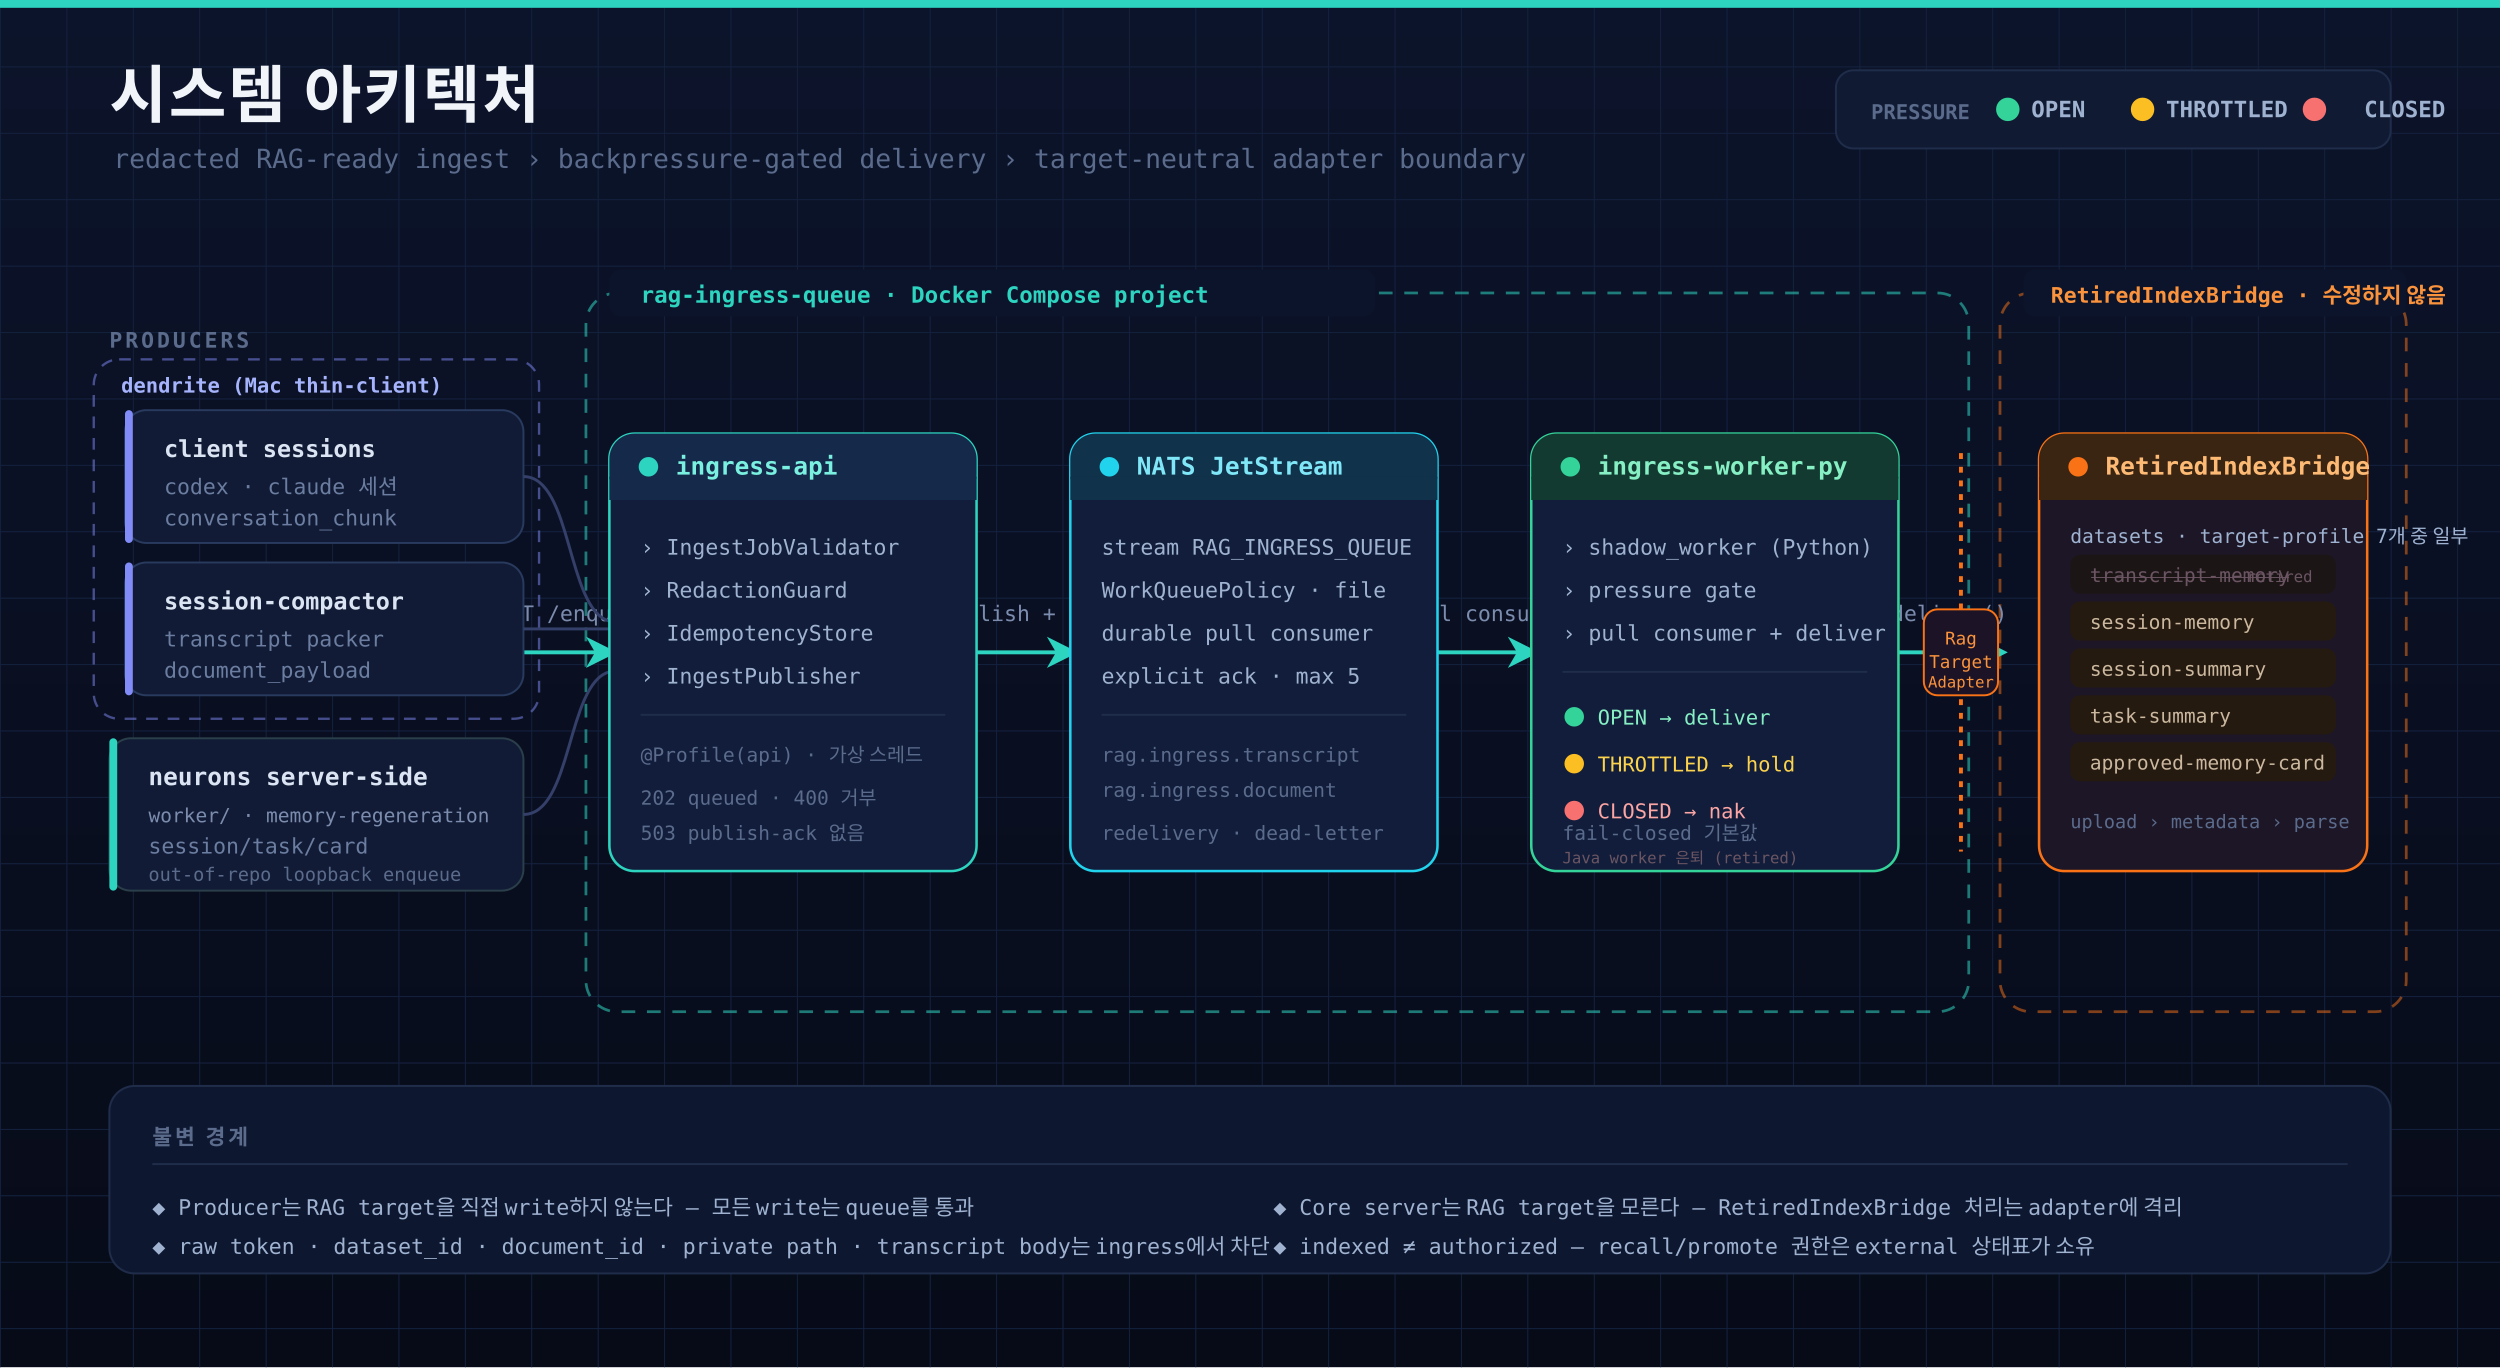
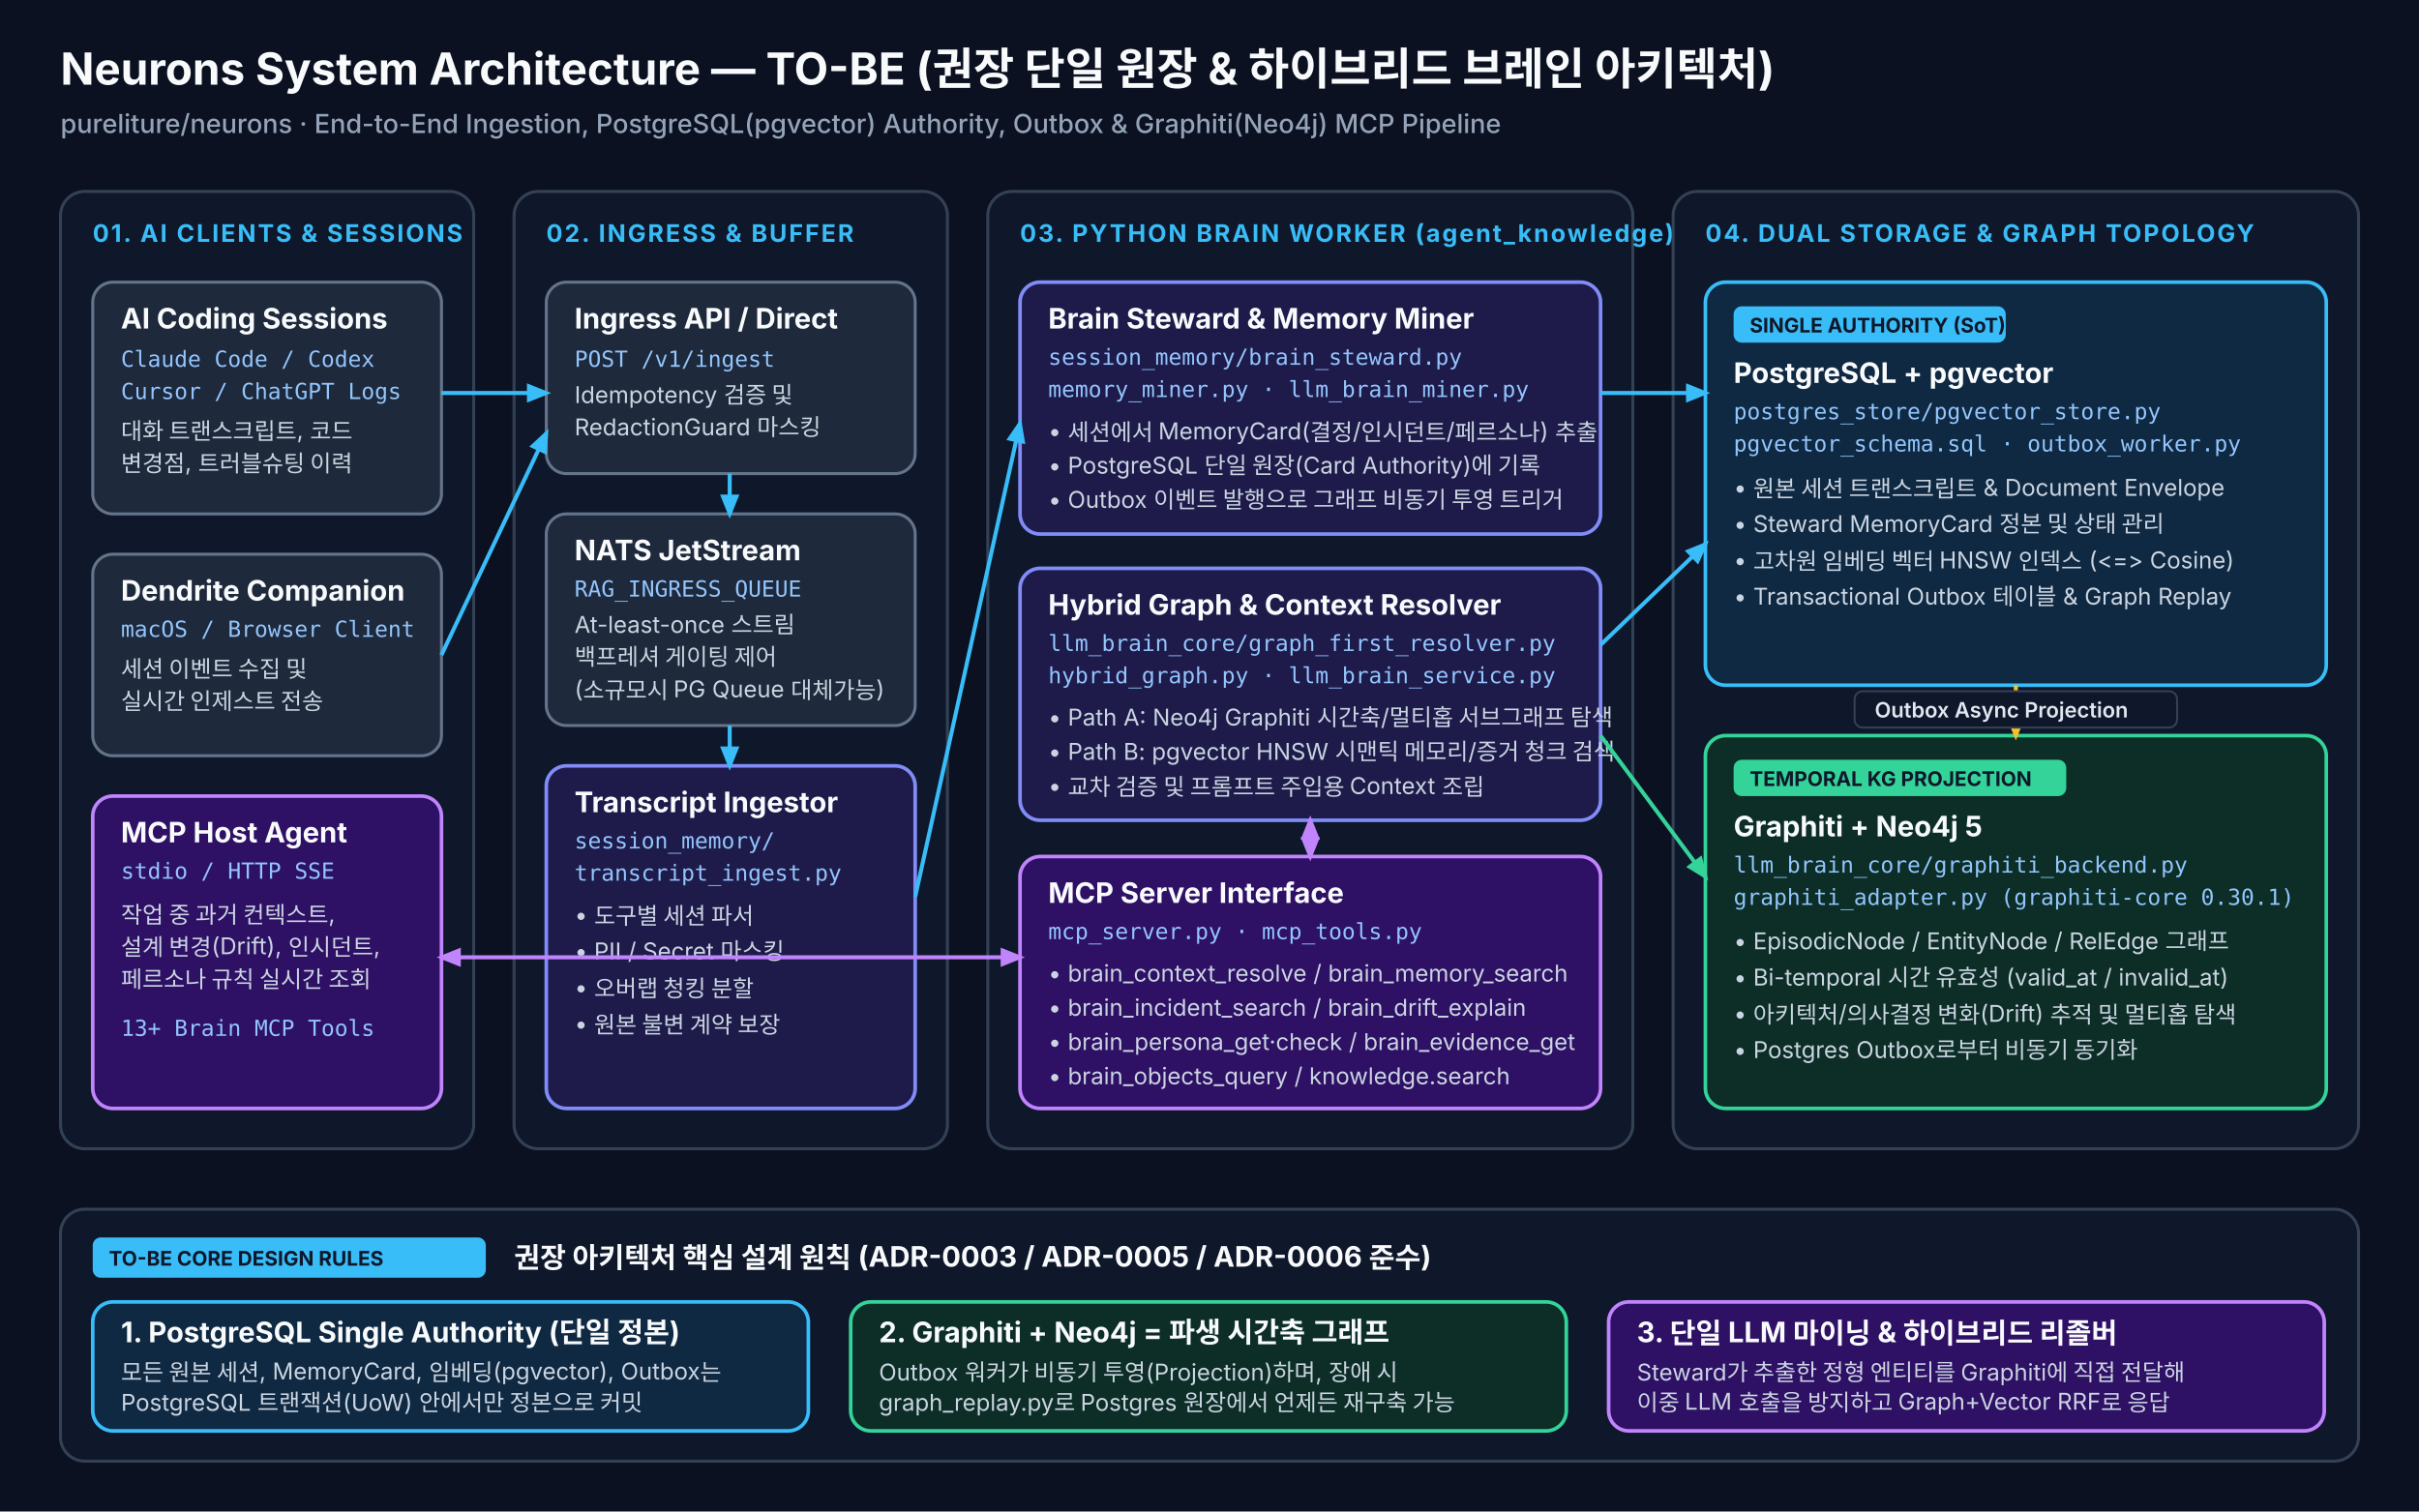
- <svg xmlns="http://www.w3.org/2000/svg" viewBox="0 0 1280 700" font-family="ui-monospace,SFMono-Regular,Menlo,Consolas,monospace">
+ <svg xmlns="http://www.w3.org/2000/svg" viewBox="0 0 1200 750" width="100%" height="100%">
  <defs>
-     <linearGradient id="sky" x1="0" y1="0" x2="0" y2="1">
-       <stop offset="0" stop-color="#0c142b" />
-       <stop offset="1" stop-color="#070b18" />
-     </linearGradient>
-     <pattern id="grid" width="34" height="34" patternUnits="userSpaceOnUse">
-       <path d="M34 0H0V34" fill="none" stroke="#14203d" stroke-width="1" />
-     </pattern>
-     <marker id="flow" viewBox="0 0 12 12" refX="9" refY="6" markerWidth="8" markerHeight="8" orient="auto-start-reverse">
-       <path d="M0 0 L12 6 L0 12 L3.5 6 Z" fill="#2dd4bf" />
+     <style>
+       .bg { fill: #0b1120; }
+       .grid-line { stroke: #1e293b; stroke-width: 1; stroke-dasharray: 4 4; }
+       .title { font-family: 'Inter', -apple-system, BlinkMacSystemFont, 'Segoe UI', Roboto, sans-serif; font-size: 22px; font-weight: 700; fill: #f8fafc; }
+       .subtitle { font-family: 'Inter', -apple-system, BlinkMacSystemFont, 'Segoe UI', Roboto, sans-serif; font-size: 13px; font-weight: 500; fill: #94a3b8; }
+       .lane-box { fill: #0f172a; stroke: #334155; stroke-width: 1.5; rx: 12; }
+       .lane-title { font-family: 'Inter', sans-serif; font-size: 12px; font-weight: 700; fill: #38bdf8; letter-spacing: 0.08em; }
+       .card-pg { fill: #0f2942; stroke: #38bdf8; stroke-width: 1.8; rx: 10; }
+       .card-neo { fill: #0c2e27; stroke: #34d399; stroke-width: 1.8; rx: 10; }
+       .card-py { fill: #1e1b4b; stroke: #818cf8; stroke-width: 1.8; rx: 10; }
+       .card-mcp { fill: #2e1065; stroke: #c084fc; stroke-width: 1.8; rx: 10; }
+       .card-warn { fill: #3b1c0c; stroke: #fb923c; stroke-width: 1.8; stroke-dasharray: 5 3; rx: 10; }
+       .card-legacy { fill: #27171c; stroke: #f87171; stroke-width: 1.5; stroke-dasharray: 6 4; rx: 10; }
+       .card-neutral { fill: #1e293b; stroke: #64748b; stroke-width: 1.5; rx: 10; }
+       .node-title { font-family: 'Inter', sans-serif; font-size: 14px; font-weight: 700; fill: #f8fafc; }
+       .node-code { font-family: 'JetBrains Mono', 'Fira Code', monospace; font-size: 11px; font-weight: 500; fill: #93c5fd; }
+       .node-desc { font-family: 'Inter', sans-serif; font-size: 11.5px; font-weight: 400; fill: #cbd5e1; }
+       .badge-text { font-family: 'Inter', sans-serif; font-size: 10px; font-weight: 700; fill: #0f172a; }
+       .edge-solid { stroke: #38bdf8; stroke-width: 2; fill: none; }
+       .edge-neo { stroke: #34d399; stroke-width: 2; fill: none; }
+       .edge-mcp { stroke: #c084fc; stroke-width: 2; fill: none; }
+       .edge-async { stroke: #fbbf24; stroke-width: 2; stroke-dasharray: 6 4; fill: none; }
+       .edge-legacy { stroke: #f87171; stroke-width: 1.6; stroke-dasharray: 4 4; fill: none; }
+       .edge-label { font-family: 'Inter', sans-serif; font-size: 10.5px; font-weight: 600; fill: #e2e8f0; }
+       .edge-label-bg { fill: #0f172a; stroke: #334155; stroke-width: 1; rx: 4; }
+     </style>
+     <marker id="arrow-blue" viewBox="0 0 10 10" refX="8" refY="5" markerWidth="6" markerHeight="6" orient="auto-start-reverse">
+       <path d="M 0 1 L 10 5 L 0 9 z" fill="#38bdf8" />
    </marker>
-     <filter id="soft" x="-40%" y="-40%" width="180%" height="180%">
-       <feGaussianBlur stdDeviation="6" result="b" />
-       <feMerge>
-         <feMergeNode in="b" />
-         <feMergeNode in="SourceGraphic" />
-       </feMerge>
-     </filter>
+     <marker id="arrow-green" viewBox="0 0 10 10" refX="8" refY="5" markerWidth="6" markerHeight="6" orient="auto-start-reverse">
+       <path d="M 0 1 L 10 5 L 0 9 z" fill="#34d399" />
+     </marker>
+     <marker id="arrow-purple" viewBox="0 0 10 10" refX="8" refY="5" markerWidth="6" markerHeight="6" orient="auto-start-reverse">
+       <path d="M 0 1 L 10 5 L 0 9 z" fill="#c084fc" />
+     </marker>
+     <marker id="arrow-amber" viewBox="0 0 10 10" refX="8" refY="5" markerWidth="6" markerHeight="6" orient="auto-start-reverse">
+       <path d="M 0 1 L 10 5 L 0 9 z" fill="#fbbf24" />
+     </marker>
+     <marker id="arrow-red" viewBox="0 0 10 10" refX="8" refY="5" markerWidth="6" markerHeight="6" orient="auto-start-reverse">
+       <path d="M 0 1 L 10 5 L 0 9 z" fill="#f87171" />
+     </marker>
  </defs>
-   <rect width="1280" height="700" fill="url(#sky)" />
-   <rect width="1280" height="700" fill="url(#grid)" />
-   <rect x="0" y="0" width="1280" height="4" fill="#2dd4bf" />
-   <text x="56" y="60" fill="#f1f5f9" font-size="32" font-weight="700" letter-spacing="1">시스템 아키텍처</text>
-   <text x="58" y="86" fill="#5b6b8c" font-size="13.5">redacted RAG-ready ingest  ›  backpressure-gated delivery  ›  target-neutral adapter boundary</text>
-   <g font-size="11.5" font-weight="600">
-     <rect x="940" y="36" width="284" height="40" rx="9" fill="#101a33" stroke="#1f2d4a" />
-     <text x="958" y="61" fill="#5b6b8c" font-size="10.5">PRESSURE</text>
-     <circle cx="1028" cy="56" r="6" fill="#34d399" />
-     <text x="1040" y="60" fill="#9fb3d1">OPEN</text>
-     <circle cx="1097" cy="56" r="6" fill="#fbbf24" />
-     <text x="1109" y="60" fill="#9fb3d1">THROTTLED</text>
-     <circle cx="1185" cy="56" r="6" fill="#f87171" />
-     <text x="1180" y="60" fill="#9fb3d1" text-anchor="end" transform="translate(72,0)">CLOSED</text>
-   </g>
-   <g>
-     <rect x="300" y="150" width="708" height="368" rx="16" fill="none" stroke="#2dd4bf" stroke-width="1.4" stroke-dasharray="7 6" opacity="0.55" />
-     <rect x="312" y="138" width="392" height="24" rx="6" fill="#0c142b" />
-     <text x="328" y="155" fill="#2dd4bf" font-size="11.5" font-weight="600">rag-ingress-queue · Docker Compose project</text>
-     <rect x="1024" y="150" width="208" height="368" rx="16" fill="none" stroke="#f97316" stroke-width="1.4" stroke-dasharray="7 6" opacity="0.5" />
-     <rect x="1036" y="138" width="196" height="24" rx="6" fill="#0c142b" />
-     <text x="1050" y="155" fill="#fb923c" font-size="11" font-weight="600">RetiredIndexBridge · 수정하지 않음</text>
-   </g>
-   <g fill="none" stroke="#2dd4bf" stroke-width="2" marker-end="url(#flow)">
-     <path d="M268 334 H312" />
-     <path d="M500 334 H548" />
-     <path d="M736 334 H784" />
-     <path d="M972 334 H1024" />
-   </g>
-   <g font-size="11" fill="#7c8cae" text-anchor="middle">
-     <text x="290" y="318">POST /enqueue</text>
-     <text x="524" y="318">publish + ack</text>
-     <text x="760" y="318">pull consumer</text>
-     <text x="998" y="318">deliver()</text>
-   </g>
-   <text x="56" y="178" fill="#5b6b8c" font-size="11" font-weight="700" letter-spacing="1.5">PRODUCERS</text>
-   <g>
-     <rect x="48" y="184" width="228" height="184" rx="13" fill="none" stroke="#818cf8" stroke-width="1.2" stroke-dasharray="6 5" opacity="0.5" />
-     <text x="62" y="201" fill="#a5b4fc" font-size="10.5" font-weight="600">dendrite (Mac thin-client)</text>
-     <rect x="64" y="210" width="204" height="68" rx="11" fill="#111b35" stroke="#283a5e" />
-     <rect x="64" y="210" width="4" height="68" rx="2" fill="#818cf8" />
-     <text x="84" y="234" fill="#dbe4f3" font-size="12" font-weight="600">client sessions</text>
-     <text x="84" y="253" fill="#6b7da0" font-size="11">codex · claude 세션</text>
-     <text x="84" y="269" fill="#6b7da0" font-size="11">conversation_chunk</text>
-     <rect x="64" y="288" width="204" height="68" rx="11" fill="#111b35" stroke="#283a5e" />
-     <rect x="64" y="288" width="4" height="68" rx="2" fill="#818cf8" />
-     <text x="84" y="312" fill="#dbe4f3" font-size="12" font-weight="600">session-compactor</text>
-     <text x="84" y="331" fill="#6b7da0" font-size="11">transcript packer</text>
-     <text x="84" y="347" fill="#6b7da0" font-size="11">document_payload</text>
-     <rect x="56" y="378" width="212" height="78" rx="11" fill="#111b35" stroke="#2a3f4a" />
-     <rect x="56" y="378" width="4" height="78" rx="2" fill="#2dd4bf" />
-     <text x="76" y="402" fill="#dbe4f3" font-size="12.5" font-weight="600">neurons server-side</text>
-     <text x="76" y="421" fill="#7c8cae" font-size="10">worker/ · memory-regeneration</text>
-     <text x="76" y="437" fill="#6b7da0" font-size="11">session/task/card</text>
-     <text x="76" y="451" fill="#5b6b8c" font-size="9.5">out-of-repo loopback enqueue</text>
-   </g>
-   <g fill="none" stroke="#34406a" stroke-width="1.5">
-     <path d="M268 244 C293 244 290 312 312 318" />
-     <path d="M268 322 H312" />
-     <path d="M268 417 C293 417 290 350 312 344" />
-   </g>
-   <g>
-     <rect x="312" y="222" width="188" height="224" rx="13" fill="#111d3a" stroke="#2dd4bf" stroke-width="1.3" />
-     <rect x="312" y="222" width="188" height="34" rx="13" fill="#15294a" />
-     <rect x="312" y="244" width="188" height="12" fill="#15294a" />
-     <circle cx="332" cy="239" r="5" fill="#2dd4bf" />
-     <text x="346" y="243" fill="#7af0e0" font-size="12.5" font-weight="700">ingress-api</text>
-     <text x="328" y="284" fill="#9fb3d1" font-size="11">› IngestJobValidator</text>
-     <text x="328" y="306" fill="#9fb3d1" font-size="11">› RedactionGuard</text>
-     <text x="328" y="328" fill="#9fb3d1" font-size="11">› IdempotencyStore</text>
-     <text x="328" y="350" fill="#9fb3d1" font-size="11">› IngestPublisher</text>
-     <line x1="328" y1="366" x2="484" y2="366" stroke="#1f2d4a" />
-     <text x="328" y="390" fill="#5b6b8c" font-size="10">@Profile(api) · 가상 스레드</text>
-     <text x="328" y="412" fill="#5b6b8c" font-size="10">202 queued · 400 거부</text>
-     <text x="328" y="430" fill="#5b6b8c" font-size="10">503 publish-ack 없음</text>
-   </g>
-   <g>
-     <rect x="548" y="222" width="188" height="224" rx="13" fill="#111d3a" stroke="#22d3ee" stroke-width="1.3" />
-     <rect x="548" y="222" width="188" height="34" rx="13" fill="#10324a" />
-     <rect x="548" y="244" width="188" height="12" fill="#10324a" />
-     <circle cx="568" cy="239" r="5" fill="#22d3ee" />
-     <text x="582" y="243" fill="#7fe7f7" font-size="12.5" font-weight="700">NATS JetStream</text>
-     <text x="564" y="284" fill="#9fb3d1" font-size="11">stream RAG_INGRESS_QUEUE</text>
-     <text x="564" y="306" fill="#9fb3d1" font-size="11">WorkQueuePolicy · file</text>
-     <text x="564" y="328" fill="#9fb3d1" font-size="11">durable pull consumer</text>
-     <text x="564" y="350" fill="#9fb3d1" font-size="11">explicit ack · max 5</text>
-     <line x1="564" y1="366" x2="720" y2="366" stroke="#1f2d4a" />
-     <text x="564" y="390" fill="#5b6b8c" font-size="10">rag.ingress.transcript</text>
-     <text x="564" y="408" fill="#5b6b8c" font-size="10">rag.ingress.document</text>
-     <text x="564" y="430" fill="#5b6b8c" font-size="10">redelivery · dead-letter</text>
-   </g>
-   <g>
-     <rect x="784" y="222" width="188" height="224" rx="13" fill="#111d3a" stroke="#34d399" stroke-width="1.3" />
-     <rect x="784" y="222" width="188" height="34" rx="13" fill="#123a31" />
-     <rect x="784" y="244" width="188" height="12" fill="#123a31" />
-     <circle cx="804" cy="239" r="5" fill="#34d399" />
-     <text x="818" y="243" fill="#86efc4" font-size="12.5" font-weight="700">ingress-worker-py</text>
-     <text x="800" y="284" fill="#9fb3d1" font-size="11">› shadow_worker (Python)</text>
-     <text x="800" y="306" fill="#9fb3d1" font-size="11">› pressure gate</text>
-     <text x="800" y="328" fill="#9fb3d1" font-size="11">› pull consumer + deliver</text>
-     <line x1="800" y1="344" x2="956" y2="344" stroke="#1f2d4a" />
-     <g font-size="10.5">
-       <circle cx="806" cy="367" r="5" fill="#34d399" />
-       <text x="818" y="371" fill="#86efc4">OPEN  → deliver</text>
-       <circle cx="806" cy="391" r="5" fill="#fbbf24" />
-       <text x="818" y="395" fill="#fcd34d">THROTTLED → hold</text>
-       <circle cx="806" cy="415" r="5" fill="#f87171" />
-       <text x="818" y="419" fill="#fca5a5">CLOSED → nak</text>
-     </g>
-     <text x="800" y="430" fill="#5b6b8c" font-size="10">fail-closed 기본값</text>
-     <text x="800" y="442" fill="#6b5563" font-size="8">Java worker 은퇴 (retired)</text>
-   </g>
-   <g>
-     <line x1="1004" y1="232" x2="1004" y2="436" stroke="#f97316" stroke-width="2" stroke-dasharray="3 4" />
-     <rect x="985" y="312" width="38" height="44" rx="7" fill="#1c1426" stroke="#f97316" />
-     <text x="1004" y="330" fill="#fb923c" font-size="9" text-anchor="middle">Rag</text>
-     <text x="1004" y="342" fill="#fb923c" font-size="9" text-anchor="middle">Target</text>
-     <text x="1004" y="352" fill="#fb923c" font-size="8" text-anchor="middle">Adapter</text>
-   </g>
-   <g>
-     <rect x="1044" y="222" width="168" height="224" rx="13" fill="#1c1626" stroke="#f97316" stroke-width="1.3" />
-     <rect x="1044" y="222" width="168" height="34" rx="13" fill="#3a2412" />
-     <rect x="1044" y="244" width="168" height="12" fill="#3a2412" />
-     <circle cx="1064" cy="239" r="5" fill="#f97316" />
-     <text x="1078" y="243" fill="#fdba74" font-size="12.5" font-weight="700">RetiredIndexBridge</text>
-     <text x="1060" y="278" fill="#9fb3d1" font-size="10">datasets · target-profile 7개 중 일부</text>
-     <g font-size="10" fill="#cbb89f">
-       <rect x="1060" y="284" width="136" height="20" rx="5" fill="#1c140c" opacity="0.6" />
-       <text x="1070" y="298" fill="#6b5563" text-decoration="line-through">transcript-memory</text>
-       <text x="1184" y="298" fill="#6b5563" font-size="8" text-anchor="end">retired</text>
-       <rect x="1060" y="308" width="136" height="20" rx="5" fill="#251a10" />
-       <text x="1070" y="322">session-memory</text>
-       <rect x="1060" y="332" width="136" height="20" rx="5" fill="#251a10" />
-       <text x="1070" y="346">session-summary</text>
-       <rect x="1060" y="356" width="136" height="20" rx="5" fill="#251a10" />
-       <text x="1070" y="370">task-summary</text>
-       <rect x="1060" y="380" width="136" height="20" rx="5" fill="#251a10" />
-       <text x="1070" y="394">approved-memory-card</text>
-     </g>
-     <text x="1060" y="424" fill="#5b6b8c" font-size="9.5">upload › metadata › parse</text>
-   </g>
-   <g>
-     <rect x="56" y="556" width="1168" height="96" rx="13" fill="#0e1730" stroke="#1f2d4a" />
-     <text x="78" y="586" fill="#5b6b8c" font-size="11" font-weight="700" letter-spacing="1.5">불변 경계</text>
-     <line x1="78" y1="596" x2="1202" y2="596" stroke="#1f2d4a" />
-     <g font-size="11">
-       <text x="78" y="622" fill="#9fb3d1">◆ Producer는 RAG target을 직접 write하지 않는다 — 모든 write는 queue를 통과</text>
-       <text x="78" y="642" fill="#9fb3d1">◆ raw token · dataset_id · document_id · private path · transcript body는 ingress에서 차단</text>
-       <text x="652" y="622" fill="#9fb3d1">◆ Core server는 RAG target을 모른다 — RetiredIndexBridge 처리는 adapter에 격리</text>
-       <text x="652" y="642" fill="#9fb3d1">◆ indexed ≠ authorized — recall/promote 권한은 external 상태표가 소유</text>
-     </g>
-   </g>
+   <rect width="1200" height="750" class="bg" />
+   <text x="30" y="42" class="title">Neurons System Architecture — TO-BE (권장 단일 원장 &amp; 하이브리드 브레인 아키텍처)</text>
+   <text x="30" y="66" class="subtitle">pureliture/neurons · End-to-End Ingestion, PostgreSQL(pgvector) Authority, Outbox &amp; Graphiti(Neo4j) MCP Pipeline</text>
+   <rect x="30" y="95" width="205" height="475" class="lane-box" />
+   <text x="46" y="120" class="lane-title">01. AI CLIENTS &amp; SESSIONS</text>
+   <rect x="46" y="140" width="173" height="115" class="card-neutral" />
+   <text x="60" y="163" class="node-title">AI Coding Sessions</text>
+   <text x="60" y="182" class="node-code">Claude Code / Codex</text>
+   <text x="60" y="198" class="node-code">Cursor / ChatGPT Logs</text>
+   <text x="60" y="218" class="node-desc">대화 트랜스크립트, 코드</text>
+   <text x="60" y="234" class="node-desc">변경점, 트러블슈팅 이력</text>
+   <rect x="46" y="275" width="173" height="100" class="card-neutral" />
+   <text x="60" y="298" class="node-title">Dendrite Companion</text>
+   <text x="60" y="316" class="node-code">macOS / Browser Client</text>
+   <text x="60" y="336" class="node-desc">세션 이벤트 수집 및</text>
+   <text x="60" y="352" class="node-desc">실시간 인제스트 전송</text>
+   <rect x="46" y="395" width="173" height="155" class="card-mcp" />
+   <text x="60" y="418" class="node-title">MCP Host Agent</text>
+   <text x="60" y="436" class="node-code">stdio / HTTP SSE</text>
+   <text x="60" y="458" class="node-desc">작업 중 과거 컨텍스트,</text>
+   <text x="60" y="474" class="node-desc">설계 변경(Drift), 인시던트,</text>
+   <text x="60" y="490" class="node-desc">페르소나 규칙 실시간 조회</text>
+   <text x="60" y="514" class="node-code">13+ Brain MCP Tools</text>
+   <rect x="255" y="95" width="215" height="475" class="lane-box" />
+   <text x="271" y="120" class="lane-title">02. INGRESS &amp; BUFFER</text>
+   <rect x="271" y="140" width="183" height="95" class="card-neutral" />
+   <text x="285" y="163" class="node-title">Ingress API / Direct</text>
+   <text x="285" y="182" class="node-code">POST /v1/ingest</text>
+   <text x="285" y="200" class="node-desc">Idempotency 검증 및</text>
+   <text x="285" y="216" class="node-desc">RedactionGuard 마스킹</text>
+   <rect x="271" y="255" width="183" height="105" class="card-neutral" />
+   <text x="285" y="278" class="node-title">NATS JetStream</text>
+   <text x="285" y="296" class="node-code">RAG_INGRESS_QUEUE</text>
+   <text x="285" y="314" class="node-desc">At-least-once 스트림</text>
+   <text x="285" y="330" class="node-desc">백프레셔 게이팅 제어</text>
+   <text x="285" y="346" class="node-desc">(소규모시 PG Queue 대체가능)</text>
+   <rect x="271" y="380" width="183" height="170" class="card-py" />
+   <text x="285" y="403" class="node-title">Transcript Ingestor</text>
+   <text x="285" y="421" class="node-code">session_memory/</text>
+   <text x="285" y="437" class="node-code">transcript_ingest.py</text>
+   <text x="285" y="458" class="node-desc">• 도구별 세션 파서</text>
+   <text x="285" y="476" class="node-desc">• PII / Secret 마스킹</text>
+   <text x="285" y="494" class="node-desc">• 오버랩 청킹 분할</text>
+   <text x="285" y="512" class="node-desc">• 원본 불변 계약 보장</text>
+   <rect x="490" y="95" width="320" height="475" class="lane-box" />
+   <text x="506" y="120" class="lane-title">03. PYTHON BRAIN WORKER (agent_knowledge)</text>
+   <rect x="506" y="140" width="288" height="125" class="card-py" />
+   <text x="520" y="163" class="node-title">Brain Steward &amp; Memory Miner</text>
+   <text x="520" y="181" class="node-code">session_memory/brain_steward.py</text>
+   <text x="520" y="197" class="node-code">memory_miner.py · llm_brain_miner.py</text>
+   <text x="520" y="218" class="node-desc">• 세션에서 MemoryCard(결정/인시던트/페르소나) 추출</text>
+   <text x="520" y="235" class="node-desc">• PostgreSQL 단일 원장(Card Authority)에 기록</text>
+   <text x="520" y="252" class="node-desc">• Outbox 이벤트 발행으로 그래프 비동기 투영 트리거</text>
+   <rect x="506" y="282" width="288" height="125" class="card-py" />
+   <text x="520" y="305" class="node-title">Hybrid Graph &amp; Context Resolver</text>
+   <text x="520" y="323" class="node-code">llm_brain_core/graph_first_resolver.py</text>
+   <text x="520" y="339" class="node-code">hybrid_graph.py · llm_brain_service.py</text>
+   <text x="520" y="360" class="node-desc">• Path A: Neo4j Graphiti 시간축/멀티홉 서브그래프 탐색</text>
+   <text x="520" y="377" class="node-desc">• Path B: pgvector HNSW 시맨틱 메모리/증거 청크 검색</text>
+   <text x="520" y="394" class="node-desc">• 교차 검증 및 프롬프트 주입용 Context 조립</text>
+   <rect x="506" y="425" width="288" height="125" class="card-mcp" />
+   <text x="520" y="448" class="node-title">MCP Server Interface</text>
+   <text x="520" y="466" class="node-code">mcp_server.py · mcp_tools.py</text>
+   <text x="520" y="487" class="node-desc">• brain_context_resolve / brain_memory_search</text>
+   <text x="520" y="504" class="node-desc">• brain_incident_search / brain_drift_explain</text>
+   <text x="520" y="521" class="node-desc">• brain_persona_get·check / brain_evidence_get</text>
+   <text x="520" y="538" class="node-desc">• brain_objects_query / knowledge.search</text>
+   <rect x="830" y="95" width="340" height="475" class="lane-box" />
+   <text x="846" y="120" class="lane-title">04. DUAL STORAGE &amp; GRAPH TOPOLOGY</text>
+   <rect x="846" y="140" width="308" height="200" class="card-pg" />
+   <rect x="860" y="152" width="135" height="18" rx="4" fill="#38bdf8" />
+   <text x="868" y="165" class="badge-text">SINGLE AUTHORITY (SoT)</text>
+   <text x="860" y="190" class="node-title">PostgreSQL + pgvector</text>
+   <text x="860" y="208" class="node-code">postgres_store/pgvector_store.py</text>
+   <text x="860" y="224" class="node-code">pgvector_schema.sql · outbox_worker.py</text>
+   <text x="860" y="246" class="node-desc">• 원본 세션 트랜스크립트 &amp; Document Envelope</text>
+   <text x="860" y="264" class="node-desc">• Steward MemoryCard 정본 및 상태 관리</text>
+   <text x="860" y="282" class="node-desc">• 고차원 임베딩 벡터 HNSW 인덱스 (&lt;=&gt; Cosine)</text>
+   <text x="860" y="300" class="node-desc">• Transactional Outbox 테이블 &amp; Graph Replay</text>
+   <rect x="846" y="365" width="308" height="185" class="card-neo" />
+   <rect x="860" y="377" width="165" height="18" rx="4" fill="#34d399" />
+   <text x="868" y="390" class="badge-text">TEMPORAL KG PROJECTION</text>
+   <text x="860" y="415" class="node-title">Graphiti + Neo4j 5</text>
+   <text x="860" y="433" class="node-code">llm_brain_core/graphiti_backend.py</text>
+   <text x="860" y="449" class="node-code">graphiti_adapter.py (graphiti-core 0.30.1)</text>
+   <text x="860" y="471" class="node-desc">• EpisodicNode / EntityNode / RelEdge 그래프</text>
+   <text x="860" y="489" class="node-desc">• Bi-temporal 시간 유효성 (valid_at / invalid_at)</text>
+   <text x="860" y="507" class="node-desc">• 아키텍처/의사결정 변화(Drift) 추적 및 멀티홉 탐색</text>
+   <text x="860" y="525" class="node-desc">• Postgres Outbox로부터 비동기 동기화</text>
+   <path d="M 219 195 L 271 195" class="edge-solid" marker-end="url(#arrow-blue)" />
+   <path d="M 219 325 L 271 215" class="edge-solid" marker-end="url(#arrow-blue)" />
+   <path d="M 362 235 L 362 255" class="edge-solid" marker-end="url(#arrow-blue)" />
+   <path d="M 362 360 L 362 380" class="edge-solid" marker-end="url(#arrow-blue)" />
+   <path d="M 454 445 L 506 210" class="edge-solid" marker-end="url(#arrow-blue)" />
+   <path d="M 794 195 L 846 195" class="edge-solid" marker-end="url(#arrow-blue)" />
+   <path d="M 1000 340 L 1000 365" class="edge-async" marker-end="url(#arrow-amber)" />
+   <rect x="920" y="343" width="160" height="18" class="edge-label-bg" />
+   <text x="930" y="356" class="edge-label" fill="#fbbf24">Outbox Async Projection</text>
+   <path d="M 794 320 L 846 270" class="edge-solid" marker-end="url(#arrow-blue)" />
+   <path d="M 794 365 L 846 435" class="edge-neo" marker-end="url(#arrow-green)" />
+   <path d="M 219 475 L 506 475" class="edge-mcp" marker-start="url(#arrow-purple)" marker-end="url(#arrow-purple)" />
+   <path d="M 650 425 L 650 407" class="edge-mcp" marker-start="url(#arrow-purple)" marker-end="url(#arrow-purple)" />
+   <rect x="30" y="600" width="1140" height="125" class="lane-box" stroke="#38bdf8" />
+   <rect x="46" y="614" width="195" height="20" rx="4" fill="#38bdf8" />
+   <text x="54" y="628" class="badge-text">TO-BE CORE DESIGN RULES</text>
+   <text x="255" y="629" class="node-title">권장 아키텍처 핵심 설계 원칙 (ADR-0003 / ADR-0005 / ADR-0006 준수)</text>
+   <rect x="46" y="646" width="355" height="64" class="card-pg" />
+   <text x="60" y="666" class="node-title">1. PostgreSQL Single Authority (단일 정본)</text>
+   <text x="60" y="685" class="node-desc">모든 원본 세션, MemoryCard, 임베딩(pgvector), Outbox는</text>
+   <text x="60" y="700" class="node-desc">PostgreSQL 트랜잭션(UoW) 안에서만 정본으로 커밋</text>
+   <rect x="422" y="646" width="355" height="64" class="card-neo" />
+   <text x="436" y="666" class="node-title">2. Graphiti + Neo4j = 파생 시간축 그래프</text>
+   <text x="436" y="685" class="node-desc">Outbox 워커가 비동기 투영(Projection)하며, 장애 시</text>
+   <text x="436" y="700" class="node-desc">graph_replay.py로 Postgres 원장에서 언제든 재구축 가능</text>
+   <rect x="798" y="646" width="355" height="64" class="card-mcp" />
+   <text x="812" y="666" class="node-title">3. 단일 LLM 마이닝 &amp; 하이브리드 리졸버</text>
+   <text x="812" y="685" class="node-desc">Steward가 추출한 정형 엔티티를 Graphiti에 직접 전달해</text>
+   <text x="812" y="700" class="node-desc">이중 LLM 호출을 방지하고 Graph+Vector RRF로 응답</text>
</svg>
